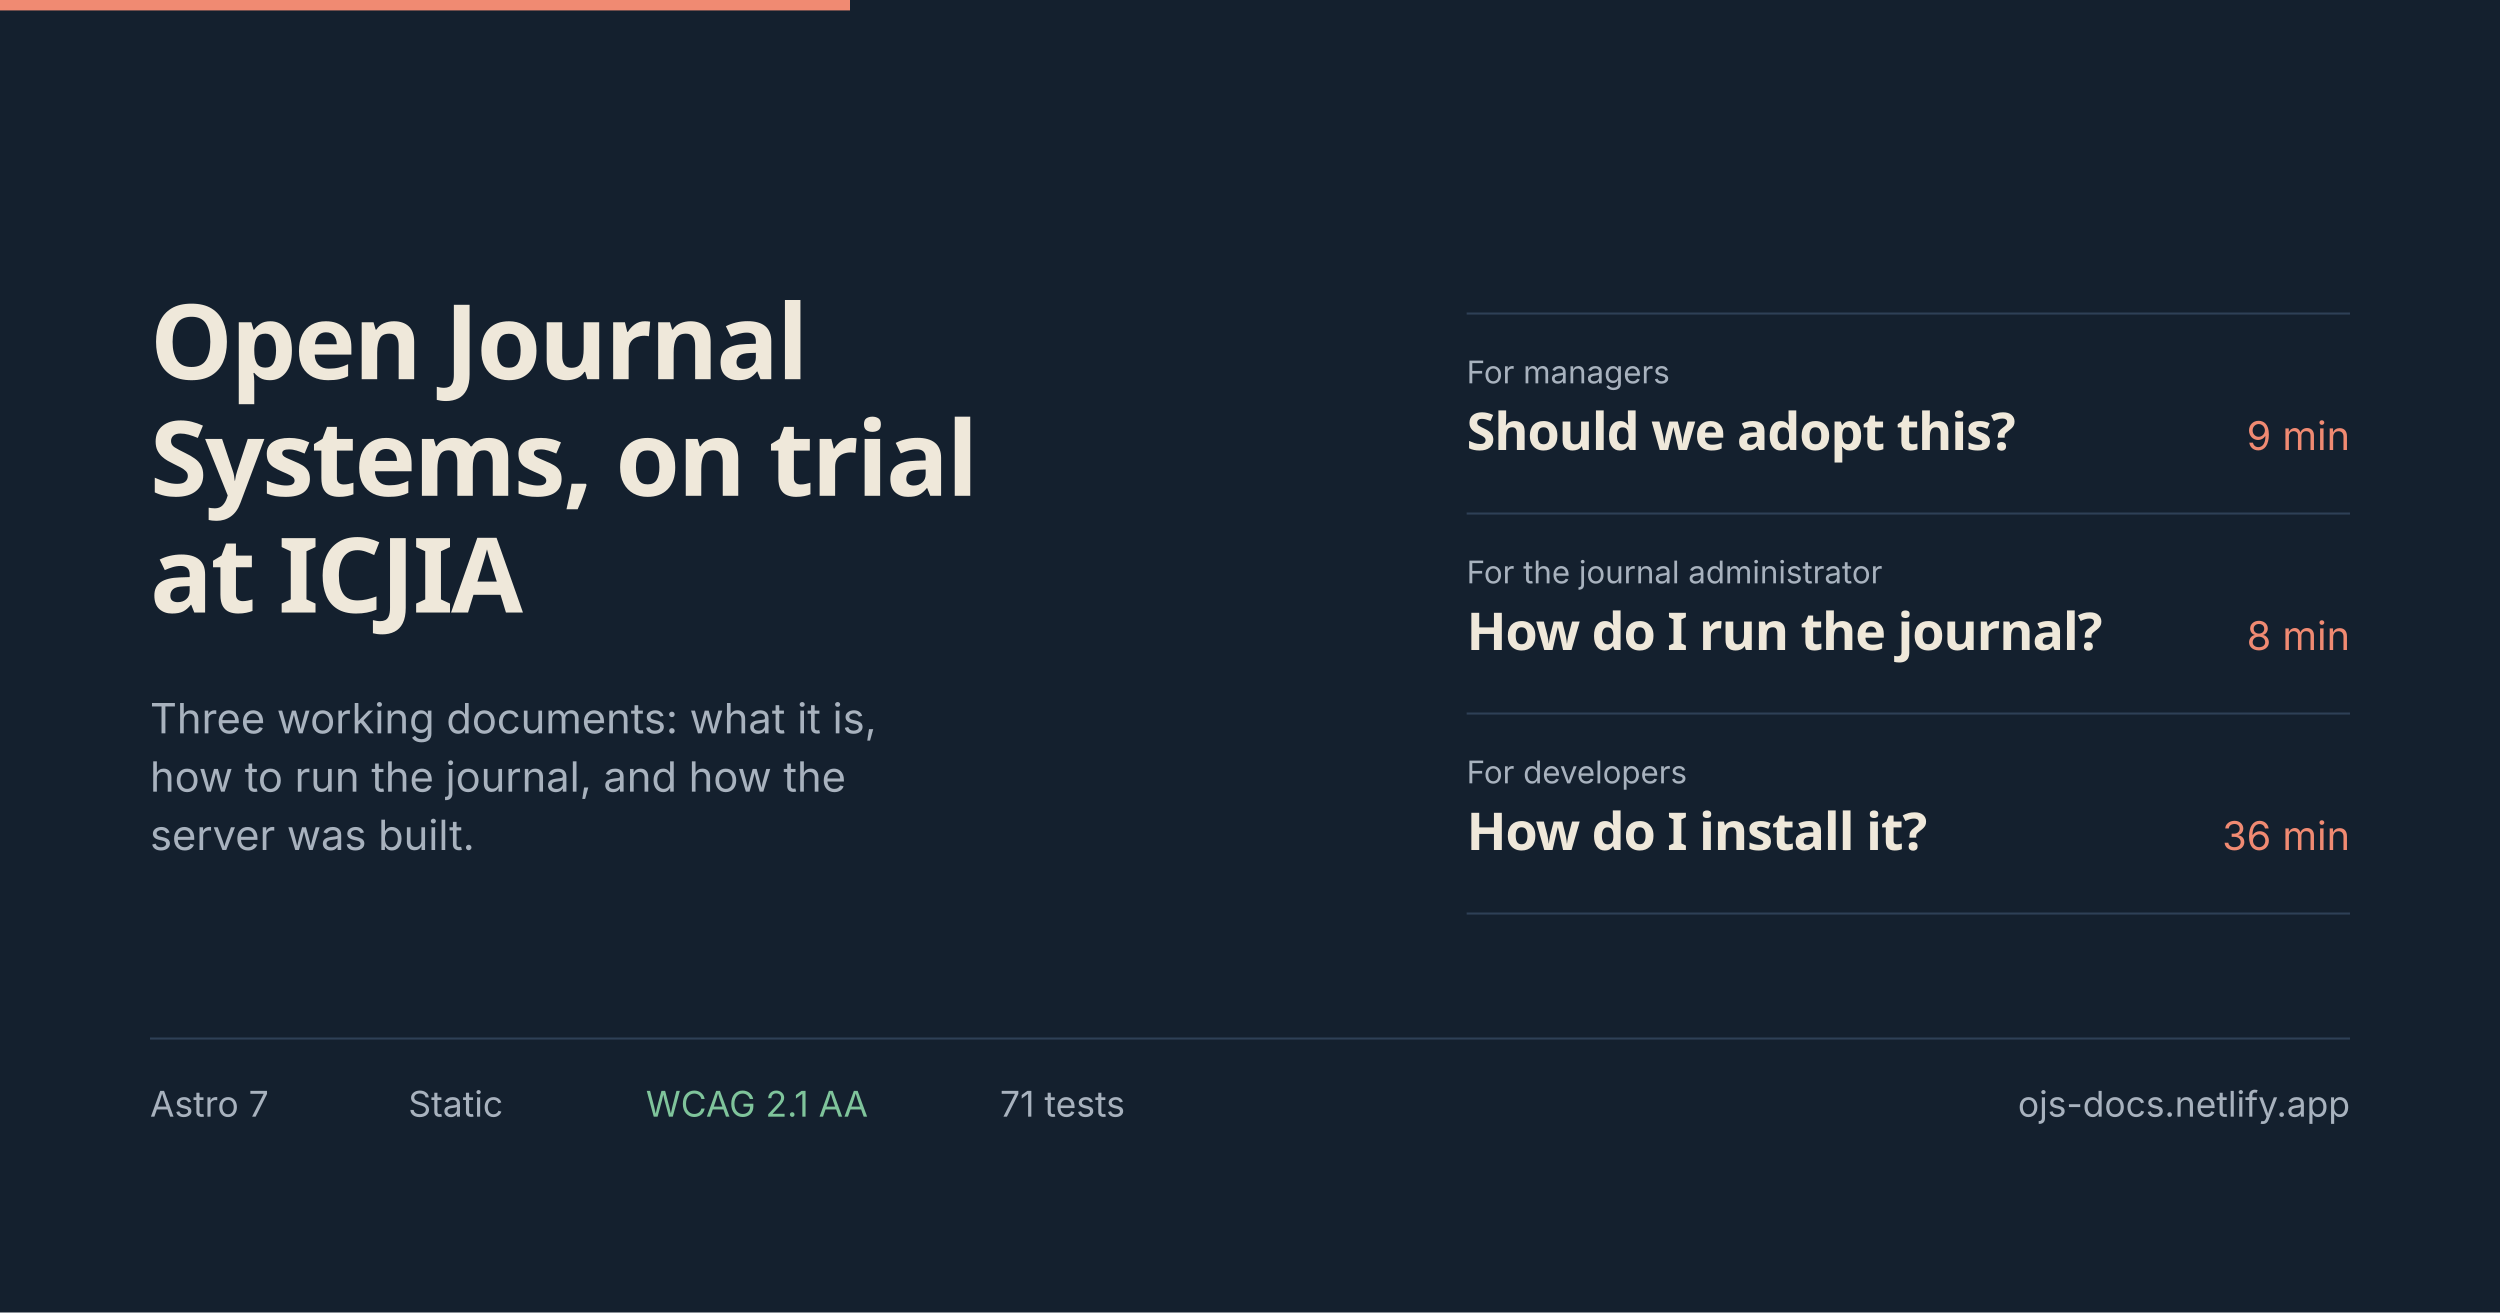
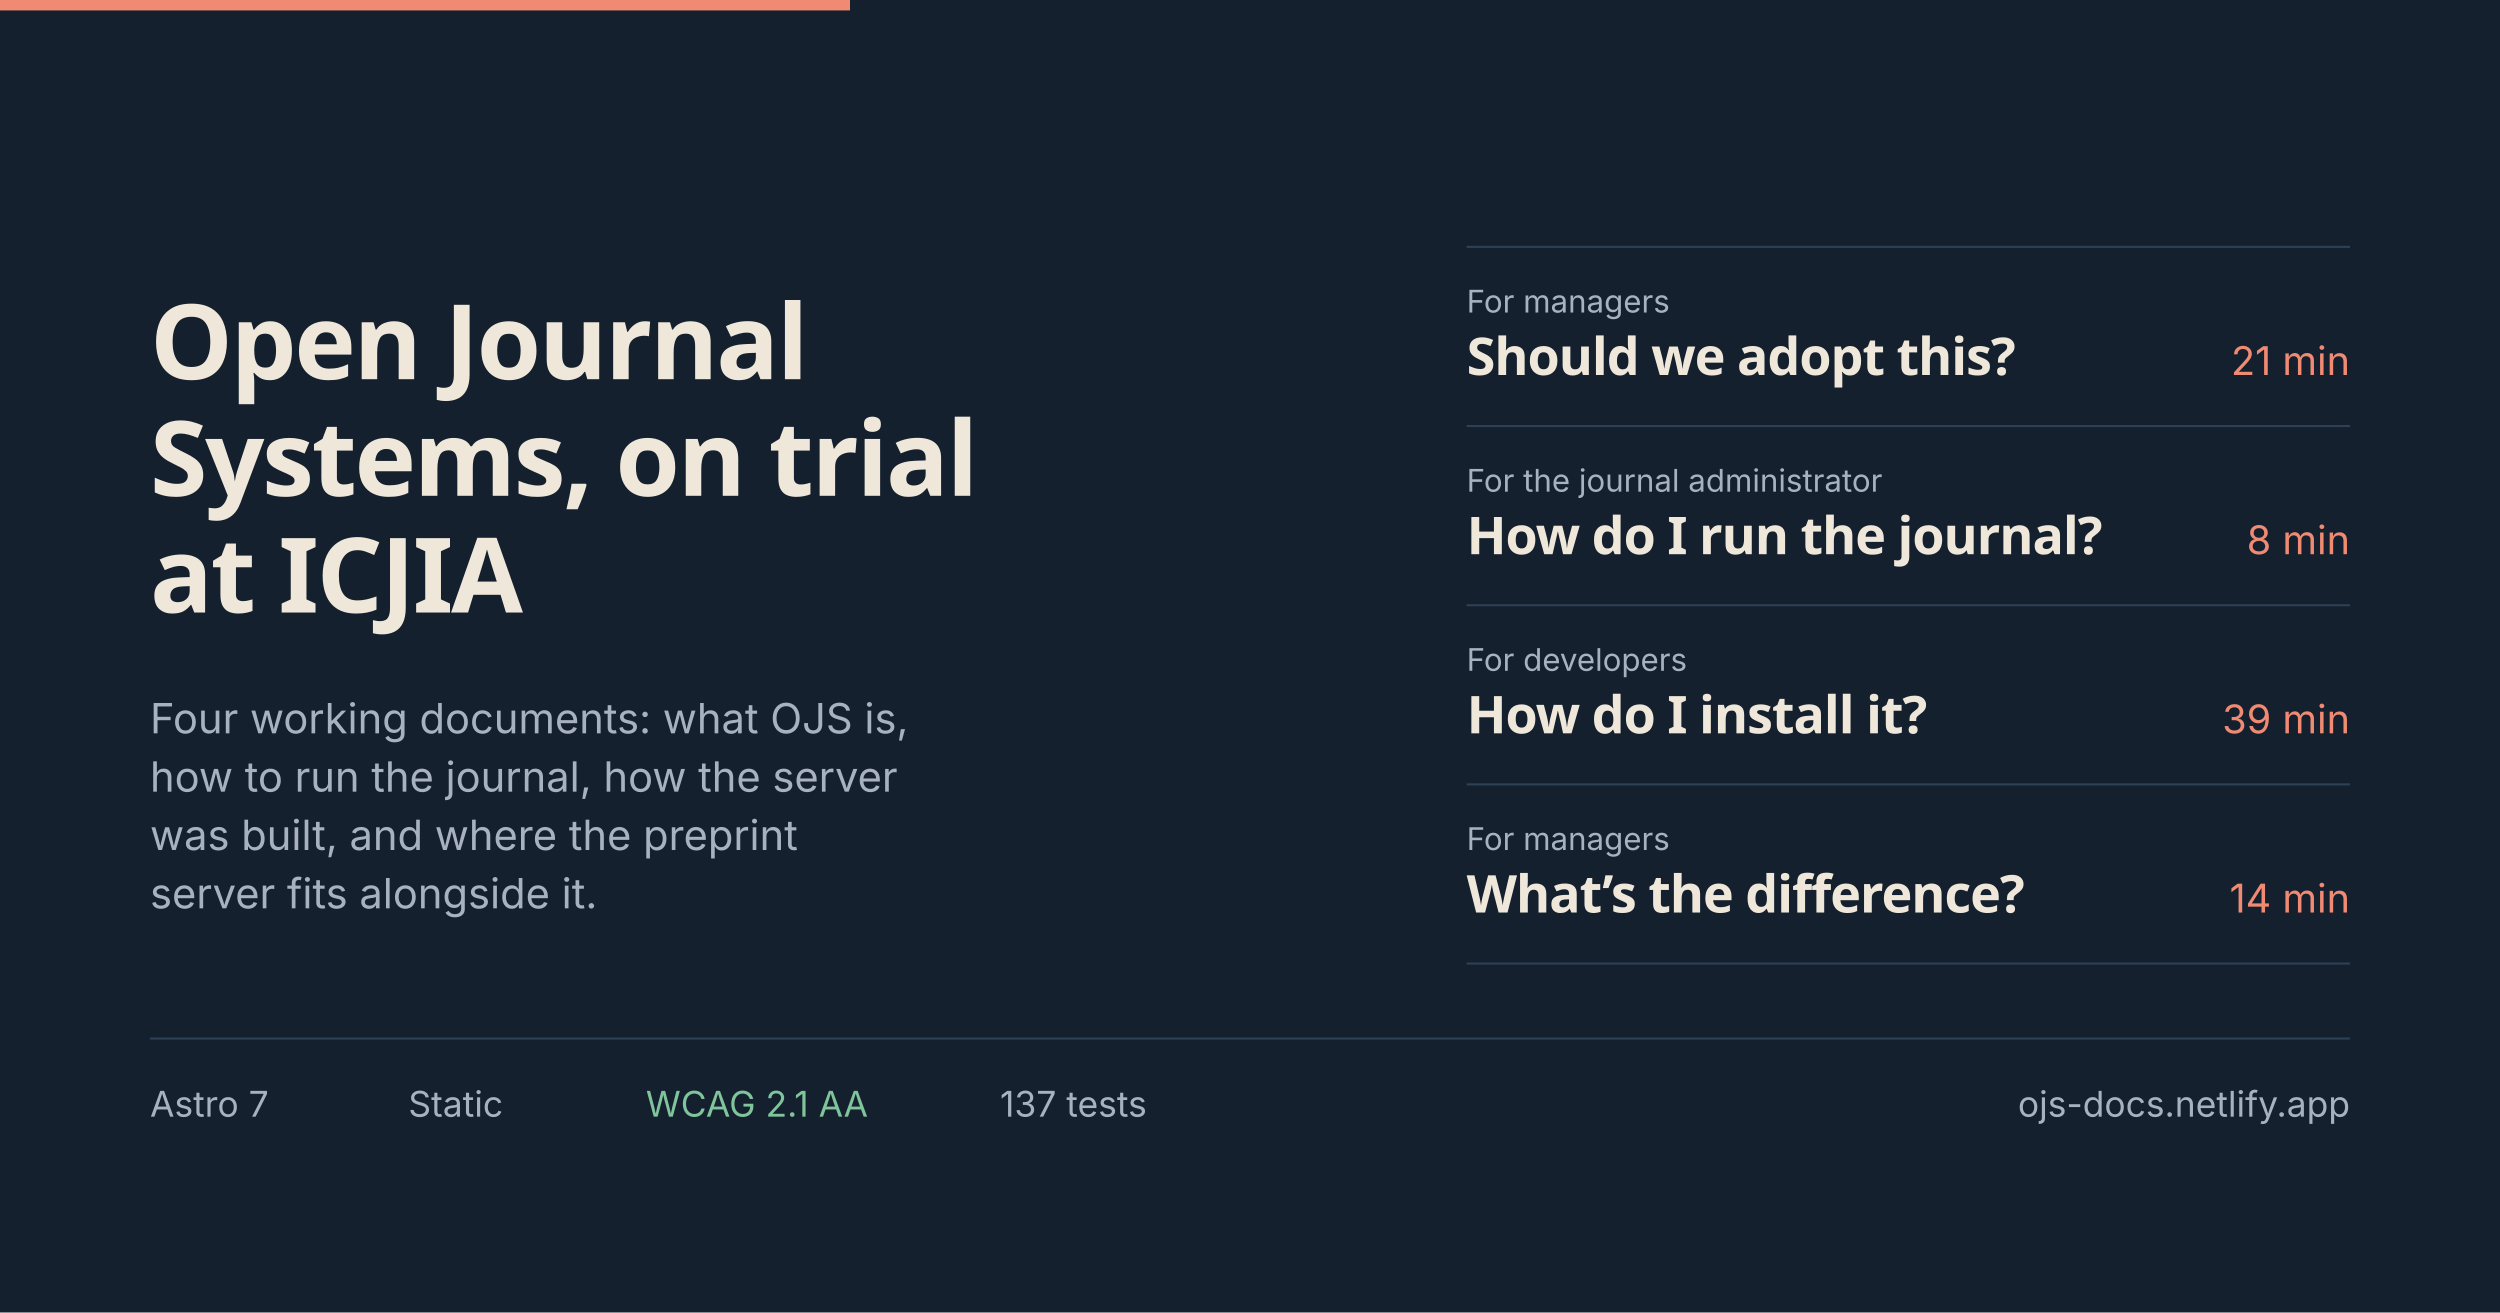
- <svg xmlns="http://www.w3.org/2000/svg" width="1200" height="630" viewBox="0 0 1200 630" role="img" aria-label="ICJIA Open Journal Systems documentation — three documents: for managers, for the journal administrator, and for developers.">
+ <svg xmlns="http://www.w3.org/2000/svg" width="1200" height="630" viewBox="0 0 1200 630" role="img" aria-label="ICJIA Open Journal Systems documentation — four documents: for managers, for the journal administrator, for developers, and a comparison of OJS, OPS and the Research Hub.">
  <defs>
    <style>
      .display { font-family: Manrope, "Avenir Next", "Segoe UI", system-ui, -apple-system, sans-serif; font-weight: 800; }
      .sans    { font-family: Inter, "Segoe UI", system-ui, -apple-system, sans-serif; }
      .num     { font-variant-numeric: tabular-nums; }
    </style>
  </defs>
  <rect width="1200" height="630" fill="#14202e" />
  <rect x="0" y="0" width="408" height="5" fill="#f08a72" />
  <text class="display" x="72" y="182" font-size="50" letter-spacing="-1.1" fill="#efe8da" textLength="313" lengthAdjust="spacingAndGlyphs">Open Journal</text>
  <text class="display" x="72" y="238" font-size="50" letter-spacing="-1.1" fill="#efe8da" textLength="394" lengthAdjust="spacingAndGlyphs">Systems, on trial</text>
  <text class="display" x="72" y="294" font-size="50" letter-spacing="-1.1" fill="#efe8da" textLength="179" lengthAdjust="spacingAndGlyphs">at ICJIA</text>
-   <text class="sans" x="72" y="352" font-size="20" fill="#a8b2be" textLength="349" lengthAdjust="spacingAndGlyphs">Three working documents: what it is,</text>
-   <text class="sans" x="72" y="380" font-size="20" fill="#a8b2be" textLength="334" lengthAdjust="spacingAndGlyphs">how to run the journal, and how the</text>
-   <text class="sans" x="72" y="408" font-size="20" fill="#a8b2be" textLength="156" lengthAdjust="spacingAndGlyphs">server was built.</text>
+   <text class="sans" x="72" y="352" font-size="20" fill="#a8b2be" textLength="349" lengthAdjust="spacingAndGlyphs">Four working documents: what OJS is,</text>
+   <text class="sans" x="72" y="380" font-size="20" fill="#a8b2be" textLength="365" lengthAdjust="spacingAndGlyphs">how to run the journal, how the server</text>
+   <text class="sans" x="72" y="408" font-size="20" fill="#a8b2be" textLength="317" lengthAdjust="spacingAndGlyphs">was built, and where the preprint</text>
+   <text class="sans" x="72" y="436" font-size="20" fill="#a8b2be" textLength="240" lengthAdjust="spacingAndGlyphs">server fits alongside it.</text>
  <g>
-     <rect x="704" y="150" width="424" height="1" fill="#2e4056" />
-     <text class="sans" x="704" y="184" font-size="15" fill="#a8b2be" textLength="98" lengthAdjust="spacingAndGlyphs">For managers</text>
-     <text class="display" x="704" y="216" font-size="25" letter-spacing="-0.5" fill="#efe8da" textLength="262" lengthAdjust="spacingAndGlyphs">Should we adopt this?</text>
-     <text class="sans num" x="1128" y="216" font-size="19" fill="#f08a72" text-anchor="end" textLength="50" lengthAdjust="spacingAndGlyphs">9 min</text>
-     <rect x="704" y="246" width="424" height="1" fill="#2e4056" />
-     <text class="sans" x="704" y="280" font-size="15" fill="#a8b2be" textLength="200" lengthAdjust="spacingAndGlyphs">For the journal administrator</text>
-     <text class="display" x="704" y="312" font-size="25" letter-spacing="-0.5" fill="#efe8da" textLength="291" lengthAdjust="spacingAndGlyphs">How do I run the journal?</text>
-     <text class="sans num" x="1128" y="312" font-size="19" fill="#f08a72" text-anchor="end" textLength="50" lengthAdjust="spacingAndGlyphs">8 min</text>
-     <rect x="704" y="342" width="424" height="1" fill="#2e4056" />
-     <text class="sans" x="704" y="376" font-size="15" fill="#a8b2be" textLength="106" lengthAdjust="spacingAndGlyphs">For developers</text>
-     <text class="display" x="704" y="408" font-size="25" letter-spacing="-0.5" fill="#efe8da" textLength="213" lengthAdjust="spacingAndGlyphs">How do I install it?</text>
-     <text class="sans num" x="1128" y="408" font-size="19" fill="#f08a72" text-anchor="end" textLength="62" lengthAdjust="spacingAndGlyphs">36 min</text>
-     <rect x="704" y="438" width="424" height="1" fill="#2e4056" />
+     <rect x="704" y="118" width="424" height="1" fill="#2e4056" />
+     <text class="sans" x="704" y="150" font-size="15" fill="#a8b2be" textLength="98" lengthAdjust="spacingAndGlyphs">For managers</text>
+     <text class="display" x="704" y="180" font-size="25" letter-spacing="-0.5" fill="#efe8da" textLength="262" lengthAdjust="spacingAndGlyphs">Should we adopt this?</text>
+     <text class="sans num" x="1128" y="180" font-size="19" fill="#f08a72" text-anchor="end" textLength="62" lengthAdjust="spacingAndGlyphs">21 min</text>
+     <rect x="704" y="204" width="424" height="1" fill="#2e4056" />
+     <text class="sans" x="704" y="236" font-size="15" fill="#a8b2be" textLength="200" lengthAdjust="spacingAndGlyphs">For the journal administrator</text>
+     <text class="display" x="704" y="266" font-size="25" letter-spacing="-0.5" fill="#efe8da" textLength="291" lengthAdjust="spacingAndGlyphs">How do I run the journal?</text>
+     <text class="sans num" x="1128" y="266" font-size="19" fill="#f08a72" text-anchor="end" textLength="50" lengthAdjust="spacingAndGlyphs">8 min</text>
+     <rect x="704" y="290" width="424" height="1" fill="#2e4056" />
+     <text class="sans" x="704" y="322" font-size="15" fill="#a8b2be" textLength="106" lengthAdjust="spacingAndGlyphs">For developers</text>
+     <text class="display" x="704" y="352" font-size="25" letter-spacing="-0.5" fill="#efe8da" textLength="213" lengthAdjust="spacingAndGlyphs">How do I install it?</text>
+     <text class="sans num" x="1128" y="352" font-size="19" fill="#f08a72" text-anchor="end" textLength="62" lengthAdjust="spacingAndGlyphs">39 min</text>
+     <rect x="704" y="376" width="424" height="1" fill="#2e4056" />
+     <text class="sans" x="704" y="408" font-size="15" fill="#a8b2be" textLength="98" lengthAdjust="spacingAndGlyphs">For managers</text>
+     <text class="display" x="704" y="438" font-size="25" letter-spacing="-0.5" fill="#efe8da" textLength="252" lengthAdjust="spacingAndGlyphs">What’s the difference?</text>
+     <text class="sans num" x="1128" y="438" font-size="19" fill="#f08a72" text-anchor="end" textLength="62" lengthAdjust="spacingAndGlyphs">14 min</text>
+     <rect x="704" y="462" width="424" height="1" fill="#2e4056" />
  </g>
  <rect x="72" y="498" width="1056" height="1" fill="#2e4056" />
  <text class="sans" x="72" y="536" font-size="17" fill="#a8b2be" textLength="57" lengthAdjust="spacingAndGlyphs">Astro 7</text>
  <text class="sans" x="196" y="536" font-size="17" fill="#a8b2be" textLength="46" lengthAdjust="spacingAndGlyphs">Static</text>
  <text class="sans" x="310" y="536" font-size="17" fill="#7fc49b" textLength="107" lengthAdjust="spacingAndGlyphs">WCAG 2.1 AA</text>
-   <text class="sans" x="480" y="536" font-size="17" fill="#a8b2be" textLength="60" lengthAdjust="spacingAndGlyphs">71 tests</text>
+   <text class="sans" x="480" y="536" font-size="17" fill="#a8b2be" textLength="70" lengthAdjust="spacingAndGlyphs">137 tests</text>
  <text class="sans" x="1128" y="536" font-size="17" fill="#a8b2be" text-anchor="end" textLength="159" lengthAdjust="spacingAndGlyphs">ojs-docs.netlify.app</text>
</svg>
